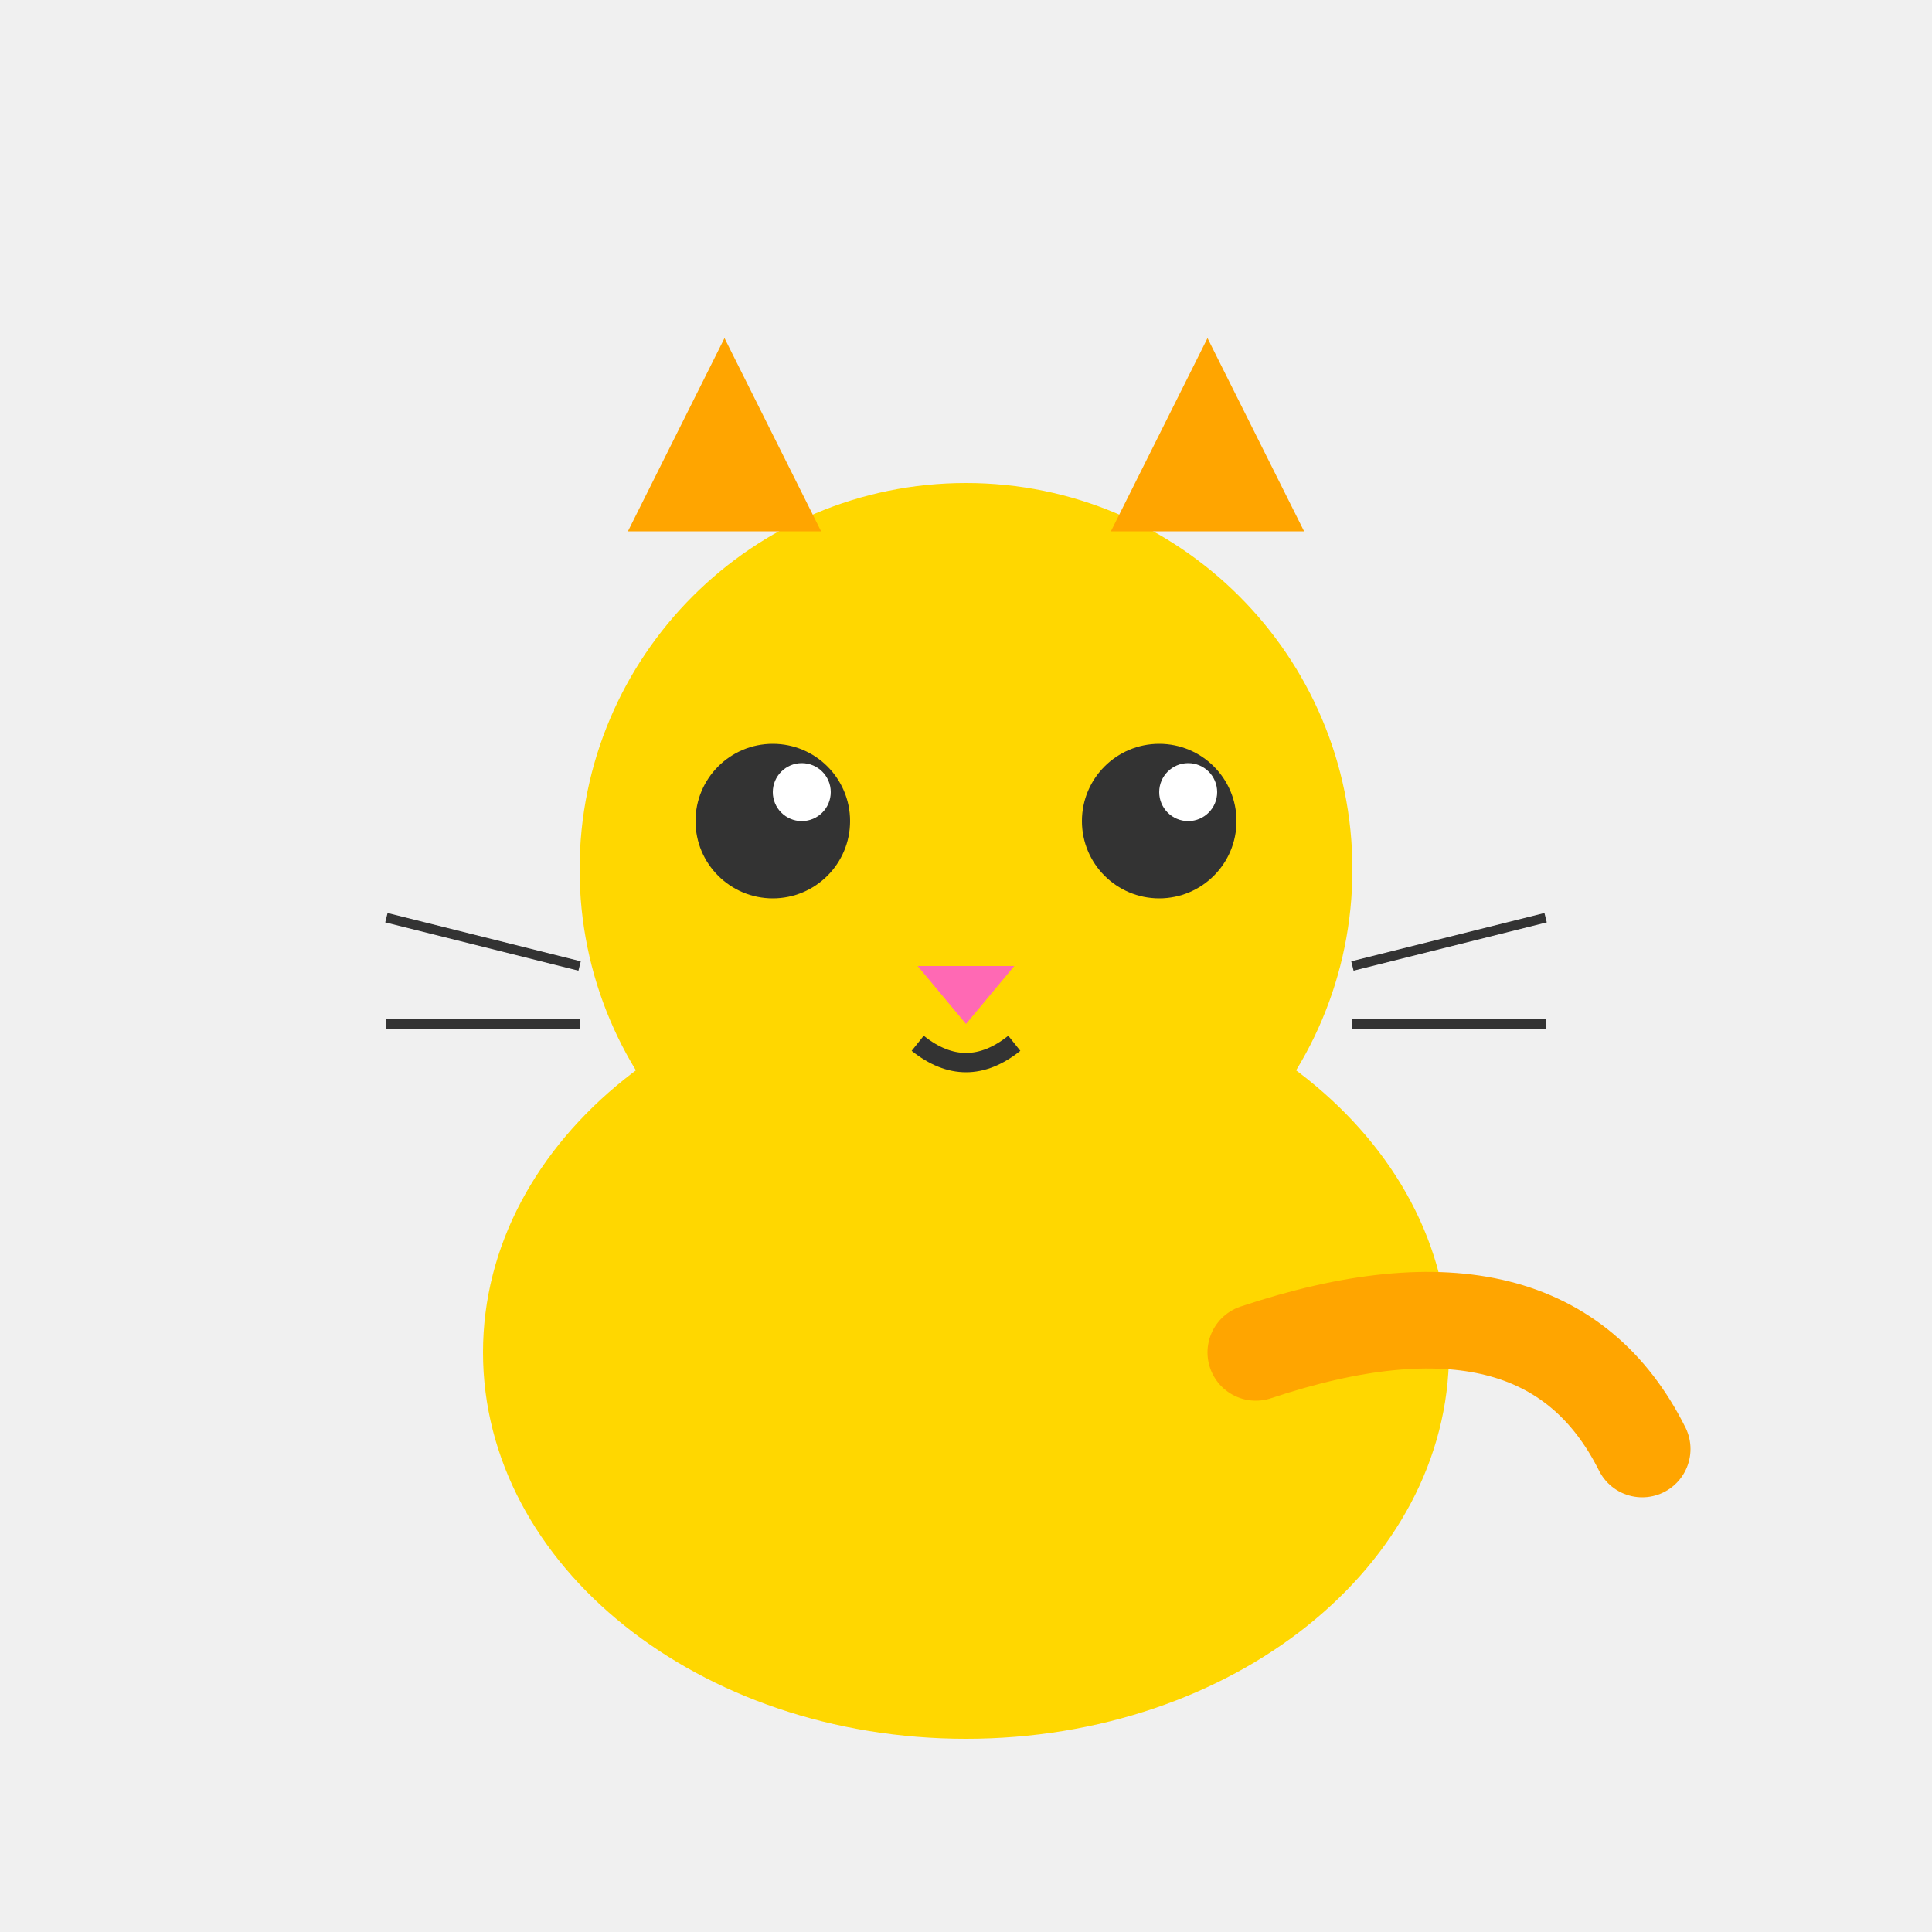
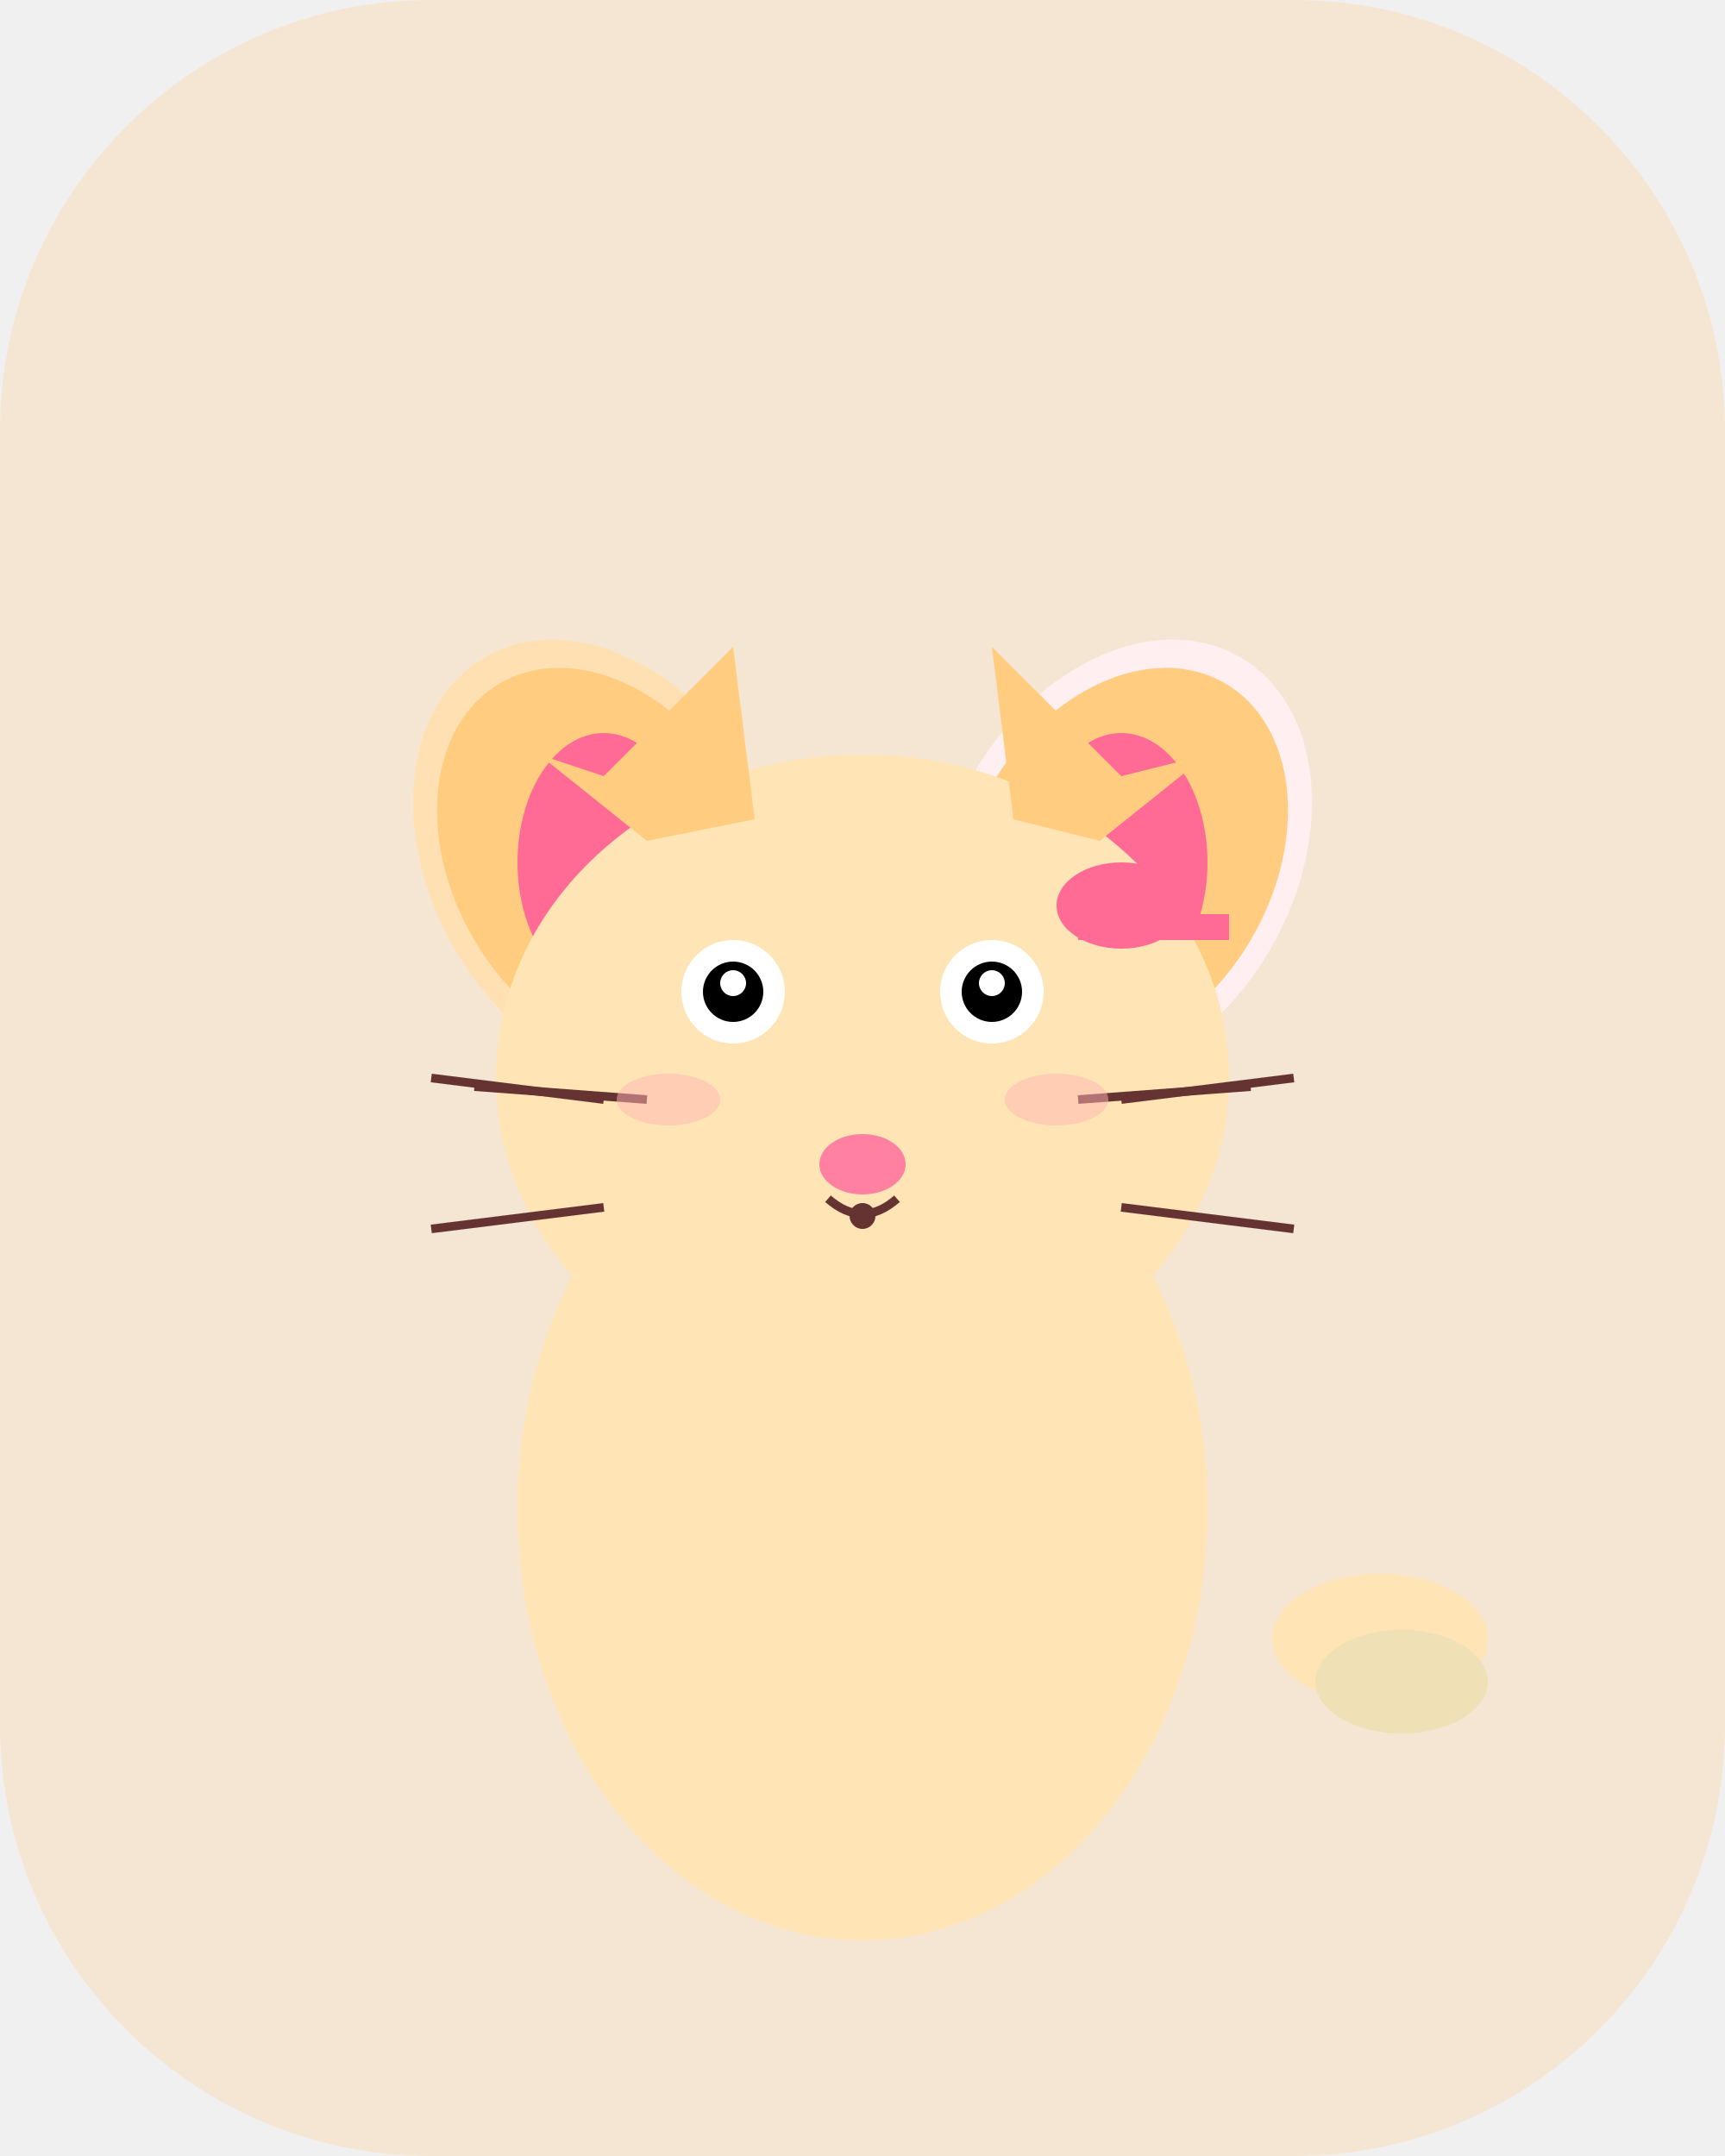
- <svg xmlns="http://www.w3.org/2000/svg" viewBox="0 0 200 200">
-   <rect width="200" height="200" fill="none" />
-   <ellipse cx="100" cy="140" rx="50" ry="40" fill="#FFD700" />
-   <circle cx="100" cy="90" r="40" fill="#FFD700" />
-   <polygon points="65,55 75,35 85,55" fill="#FFA500" />
-   <polygon points="135,55 125,35 115,55" fill="#FFA500" />
-   <circle cx="80" cy="85" r="8" fill="#333" />
-   <circle cx="120" cy="85" r="8" fill="#333" />
-   <circle cx="83" cy="82" r="3" fill="white" />
-   <circle cx="123" cy="82" r="3" fill="white" />
-   <polygon points="95,100 105,100 100,106" fill="#FF69B4" />
-   <path d="M95 108 Q100 112 105 108" stroke="#333" stroke-width="2" fill="none" />
-   <line x1="60" y1="100" x2="40" y2="95" stroke="#333" stroke-width="1" />
-   <line x1="60" y1="106" x2="40" y2="106" stroke="#333" stroke-width="1" />
-   <line x1="140" y1="100" x2="160" y2="95" stroke="#333" stroke-width="1" />
-   <line x1="140" y1="106" x2="160" y2="106" stroke="#333" stroke-width="1" />
-   <path d="M130 140 Q160 130 170 150" stroke="#FFA500" stroke-width="10" fill="none" stroke-linecap="round" />
+ <svg xmlns="http://www.w3.org/2000/svg" width="400" height="500" viewBox="0 0 400 500">
+   <rect width="400" height="500" fill="#f5e6d3" rx="100" ry="100" />
+   <ellipse cx="200" cy="350" rx="80" ry="100" fill="#ffe4b5" />
+   <ellipse cx="140" cy="200" rx="40" ry="55" fill="#ffe0b3" transform="rotate(-30 140 200)" />
+   <ellipse cx="140" cy="200" rx="35" ry="48" fill="#ffcc80" transform="rotate(-30 140 200)" />
+   <ellipse cx="260" cy="200" rx="40" ry="55" fill="#ffeff0" transform="rotate(30 260 200)" />
+   <ellipse cx="260" cy="200" rx="35" ry="48" fill="#ffcc80" transform="rotate(30 260 200)" />
+   <ellipse cx="140" cy="200" rx="20" ry="30" fill="#ff6b95" />
+   <ellipse cx="260" cy="200" rx="20" ry="30" fill="#ff6b95" />
+   <ellipse cx="200" cy="250" rx="85" ry="75" fill="#ffe4b5" />
+   <circle cx="170" cy="230" r="12" fill="white" />
+   <circle cx="170" cy="230" r="7" fill="black" />
+   <circle cx="170" cy="228" r="3" fill="white" />
+   <circle cx="230" cy="230" r="12" fill="white" />
+   <circle cx="230" cy="230" r="7" fill="black" />
+   <circle cx="230" cy="228" r="3" fill="white" />
+   <ellipse cx="200" cy="270" rx="10" ry="7" fill="#ff80a0" />
+   <path d="M 192 278 Q 200 285 208 278" stroke="#663333" stroke-width="2" fill="none" />
+   <circle cx="200" cy="282" r="3" fill="#663333" />
+   <line x1="140" y1="255" x2="100" y2="250" stroke="#663333" stroke-width="2" />
+   <line x1="150" y1="255" x2="110" y2="252" stroke="#663333" stroke-width="2" />
+   <line x1="140" y1="280" x2="100" y2="285" stroke="#663333" stroke-width="2" />
+   <line x1="260" y1="255" x2="300" y2="250" stroke="#663333" stroke-width="2" />
+   <line x1="250" y1="255" x2="290" y2="252" stroke="#663333" stroke-width="2" />
+   <line x1="260" y1="280" x2="300" y2="285" stroke="#663333" stroke-width="2" />
+   <path d="M 140 180 L 170 150 L 175 190 L 150 195 L 125 175 Z" fill="#ffcc80" />
+   <path d="M 260 180 L 230 150 L 235 190 L 255 195 L 280 175 Z" fill="#ffcc80" />
+   <ellipse cx="320" cy="380" rx="25" ry="15" fill="#ffe4b5" />
+   <ellipse cx="325" cy="390" rx="20" ry="12" fill="#efe0b5" />
+   <ellipse cx="260" cy="210" rx="15" ry="10" fill="#ff6b95" />
+   <rect x="250" y="212" width="35" height="6" fill="#ff6b95" />
+   <ellipse cx="155" cy="255" rx="12" ry="6" fill="#ffb3b3" opacity="0.5" />
+   <ellipse cx="245" cy="255" rx="12" ry="6" fill="#ffb3b3" opacity="0.5" />
</svg>
